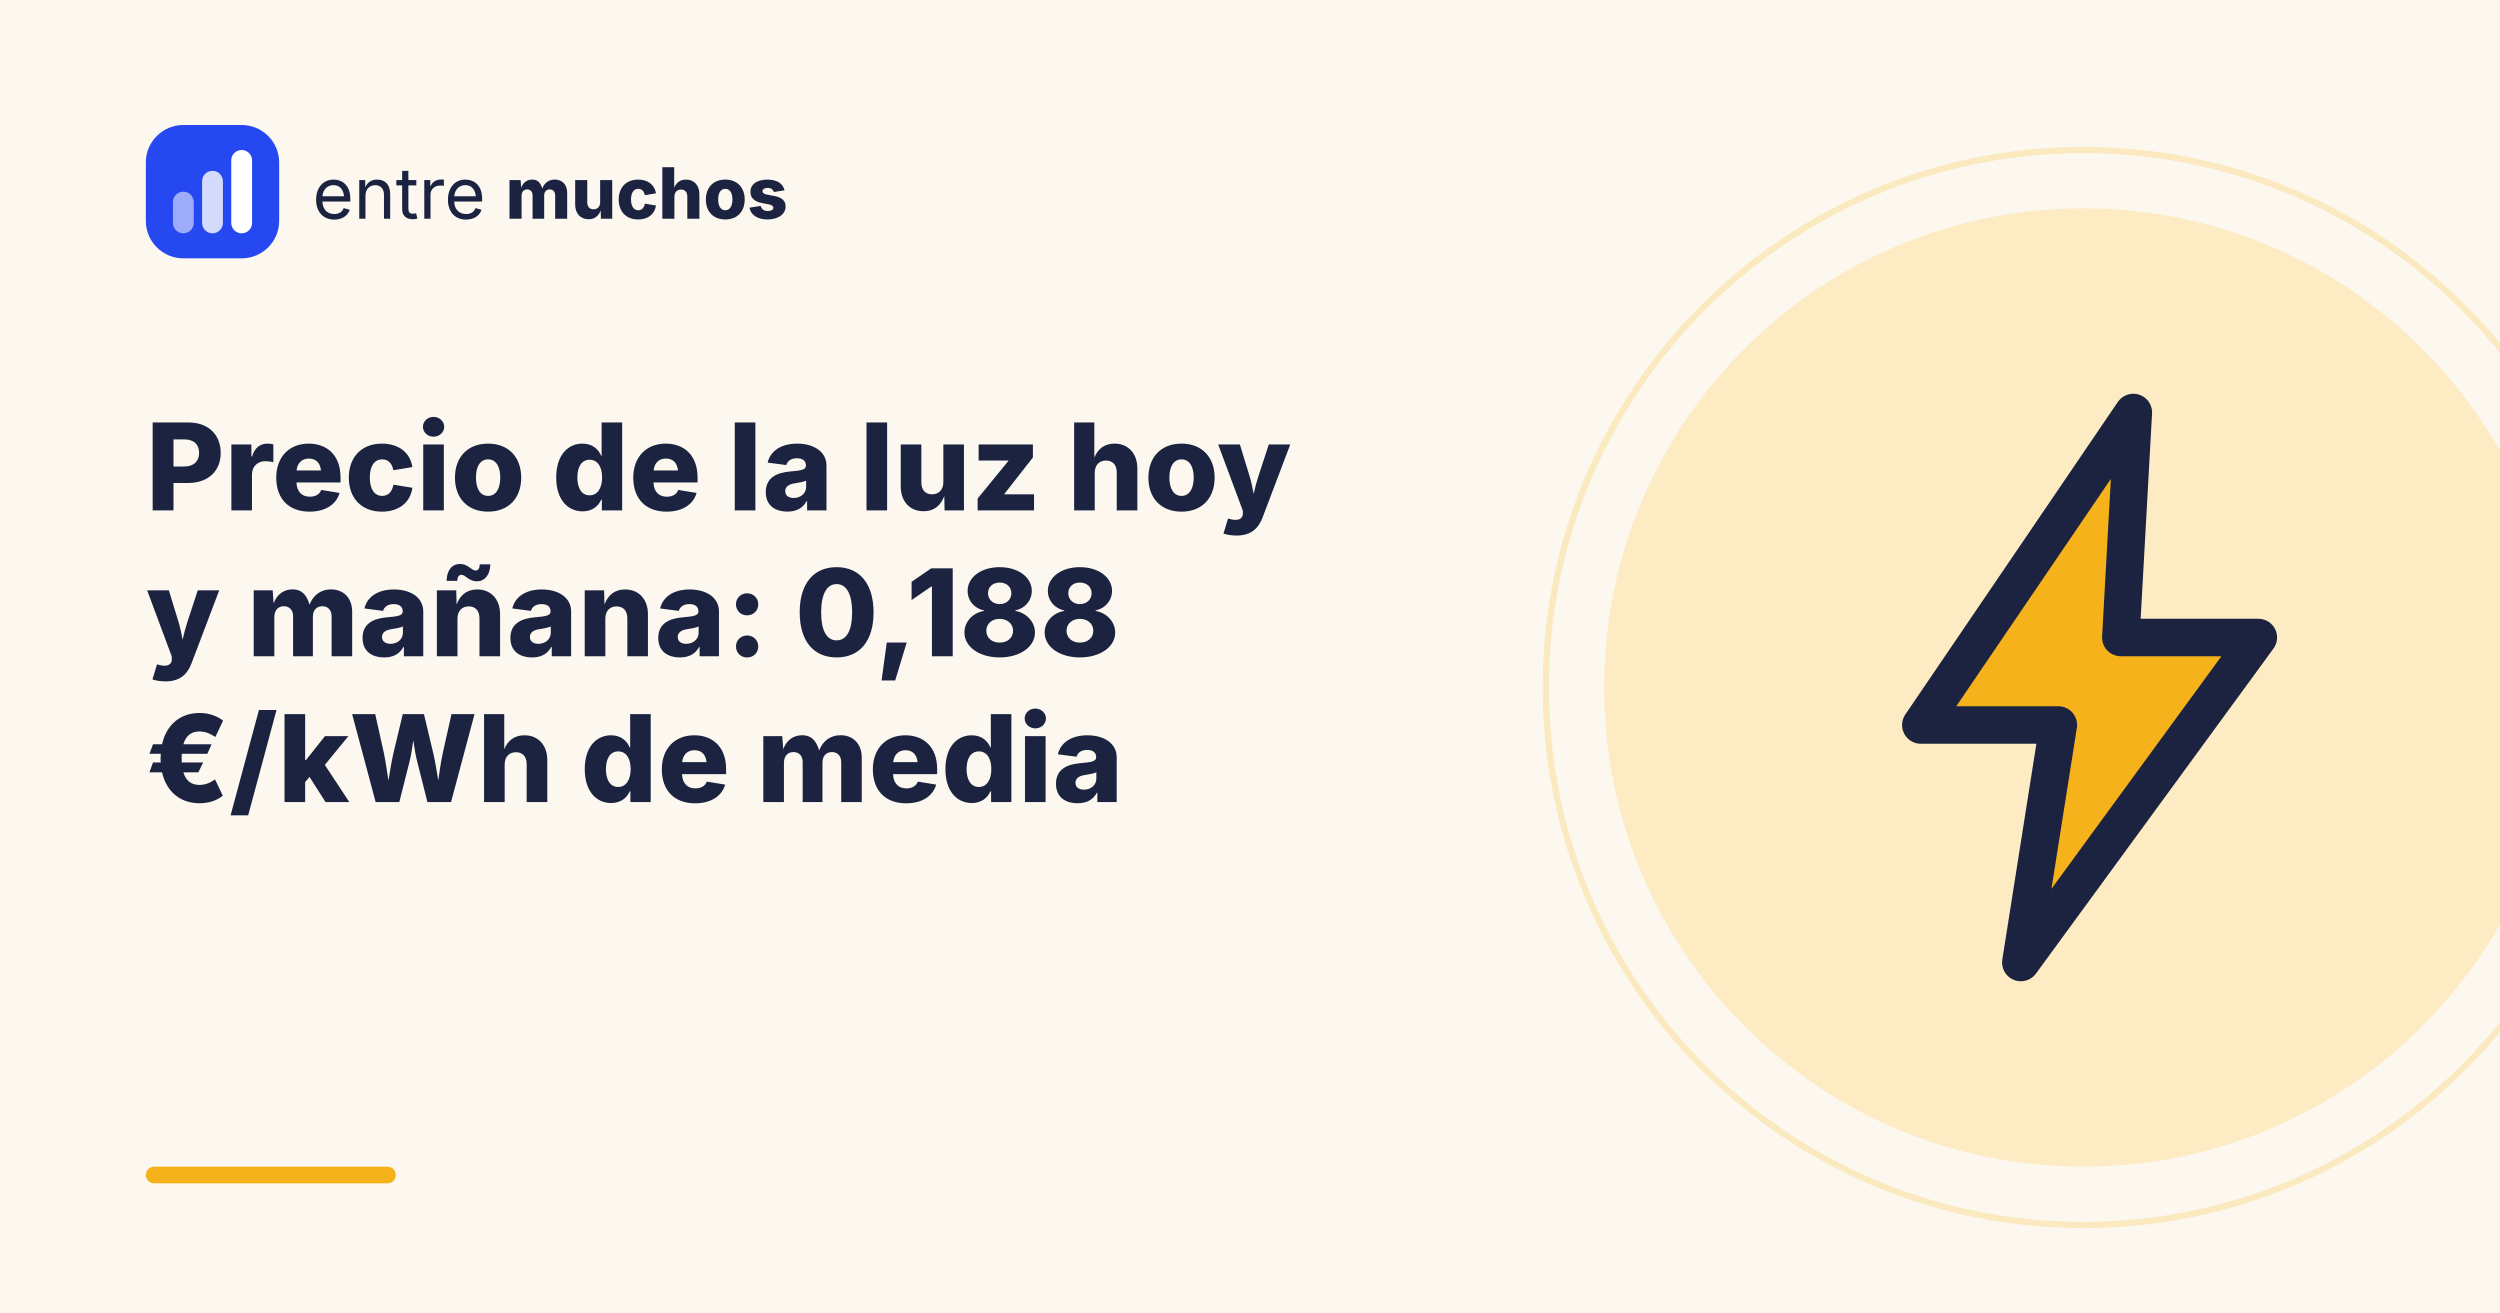
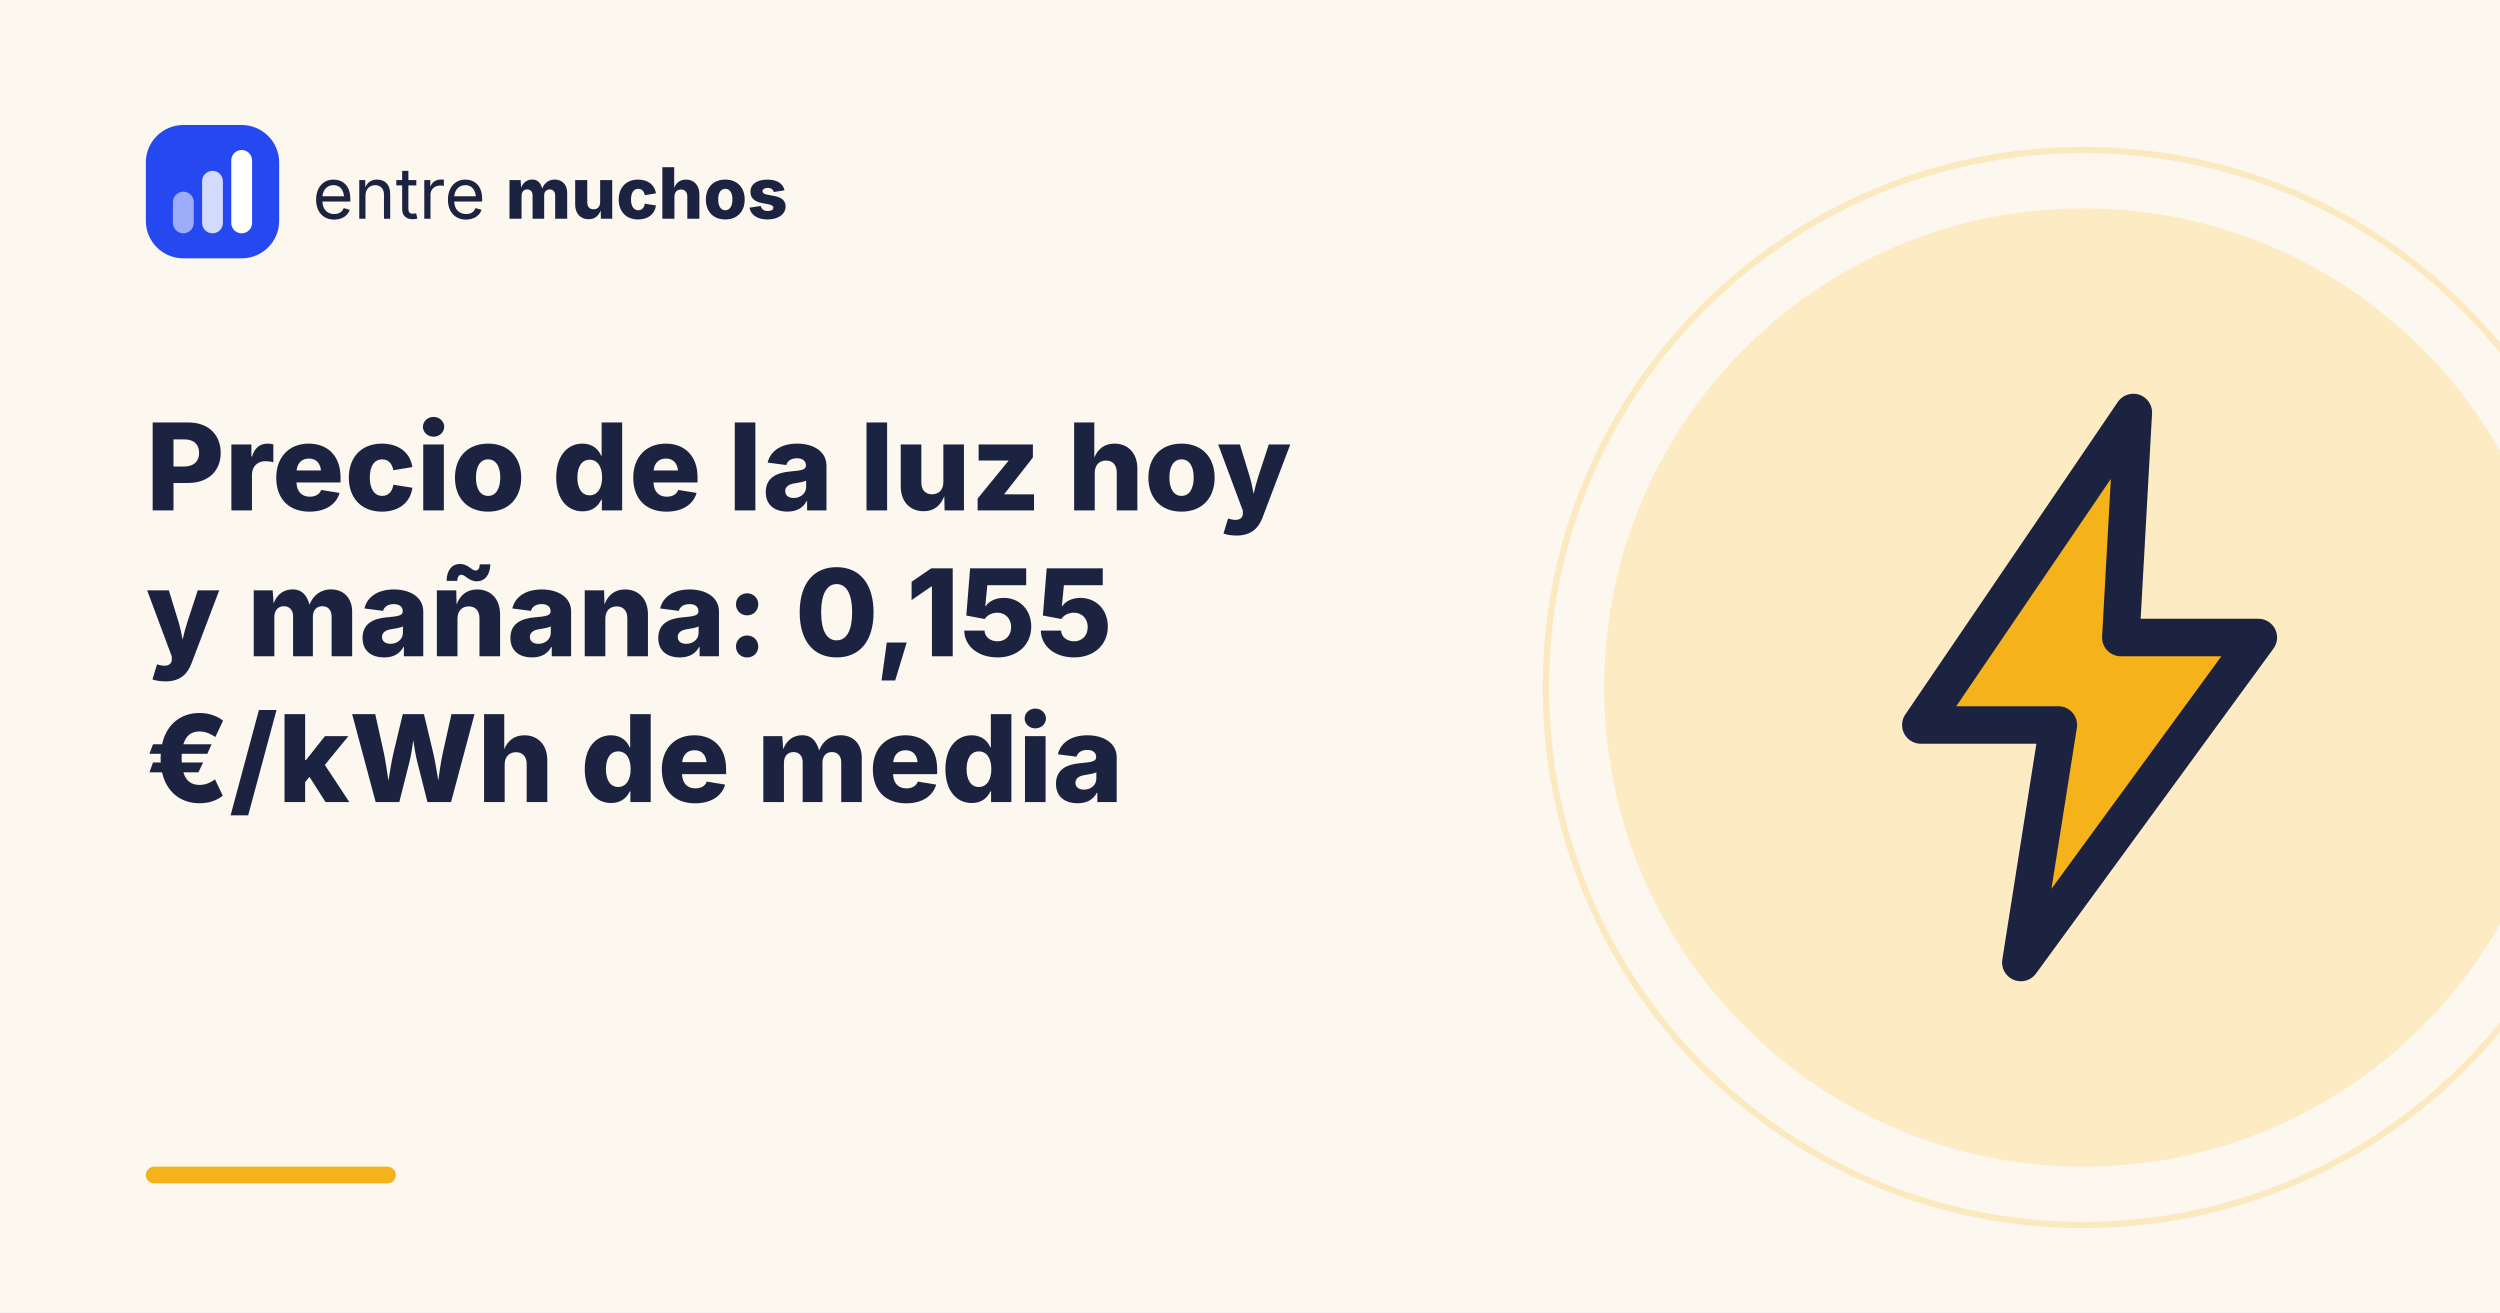
- <svg xmlns="http://www.w3.org/2000/svg" width="1200" height="630" viewBox="0 0 1200 630" role="img" aria-label="Precio de la luz hoy y mañana: 0,188 €/kWh de media">
+ <svg xmlns="http://www.w3.org/2000/svg" width="1200" height="630" viewBox="0 0 1200 630" role="img" aria-label="Precio de la luz hoy y mañana: 0,155 €/kWh de media">
  <rect width="1200" height="630" fill="#fcf8ef" />
  <circle cx="1000" cy="330" r="230" fill="#fdebc4" />
  <circle cx="1000" cy="330" r="258" fill="none" stroke="#f5b21a" stroke-opacity=".22" stroke-width="3" />
  <g transform="translate(850 180) scale(3)">
    <path d="M58 6 24 56h22l-6 38 38-52H56z" fill="#f5b21a" stroke="#1b2340" stroke-width="6" stroke-linejoin="round" />
  </g>
  <rect x="70" y="60" width="64" height="64" rx="18" fill="#2548f0" />
  <rect x="83" y="92" width="10" height="20" rx="5" fill="#fff" fill-opacity=".55" />
  <rect x="97" y="82" width="10" height="30" rx="5" fill="#fff" fill-opacity=".8" />
  <rect x="111" y="72" width="10" height="40" rx="5" fill="#fff" />
  <text x="150" y="105" font-family="Inter,Helvetica,Arial,sans-serif" font-size="34" fill="#1b2340">entre <tspan font-weight="800">muchos</tspan>
  </text>
  <text font-family="Inter,Helvetica,Arial,sans-serif" font-size="58" font-weight="800" fill="#1b2340">
    <tspan x="70" y="245">Precio de la luz hoy</tspan>
-     <tspan x="70" y="315">y mañana: 0,188</tspan>
+     <tspan x="70" y="315">y mañana: 0,155</tspan>
    <tspan x="70" y="385">€/kWh de media</tspan>
  </text>
  <rect x="70" y="560" width="120" height="8" rx="4" fill="#f5b21a" />
</svg>
